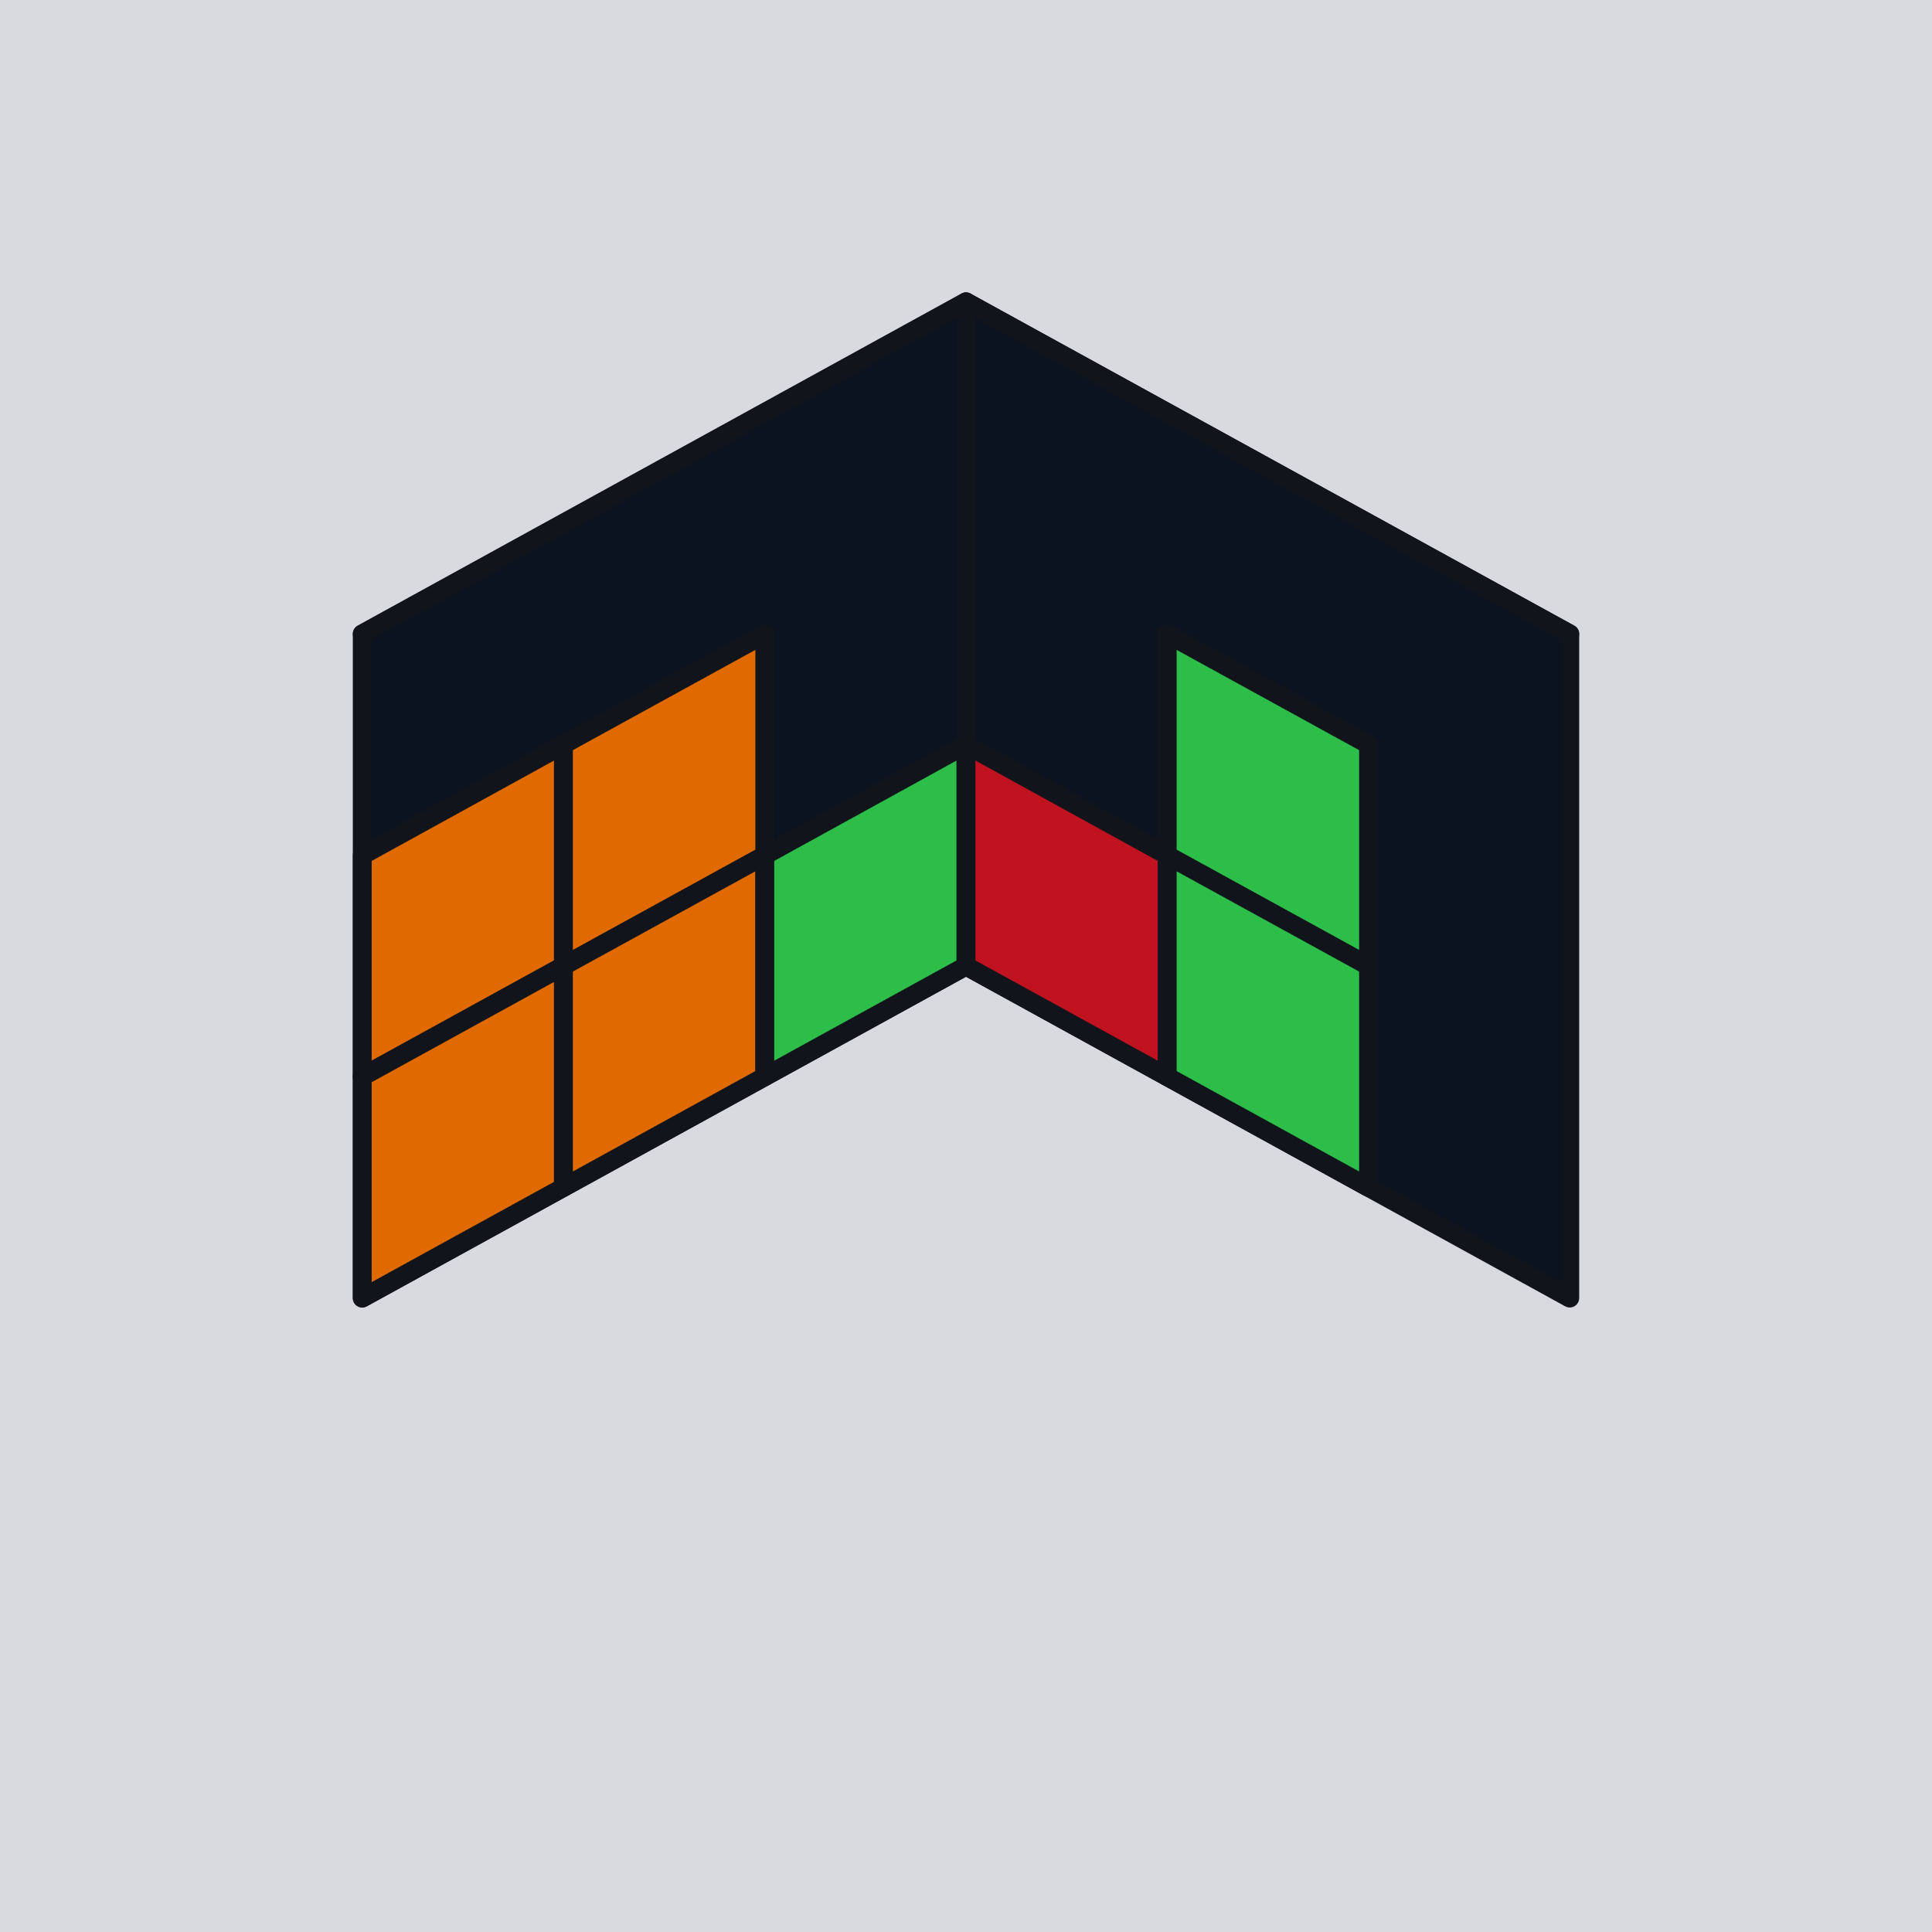
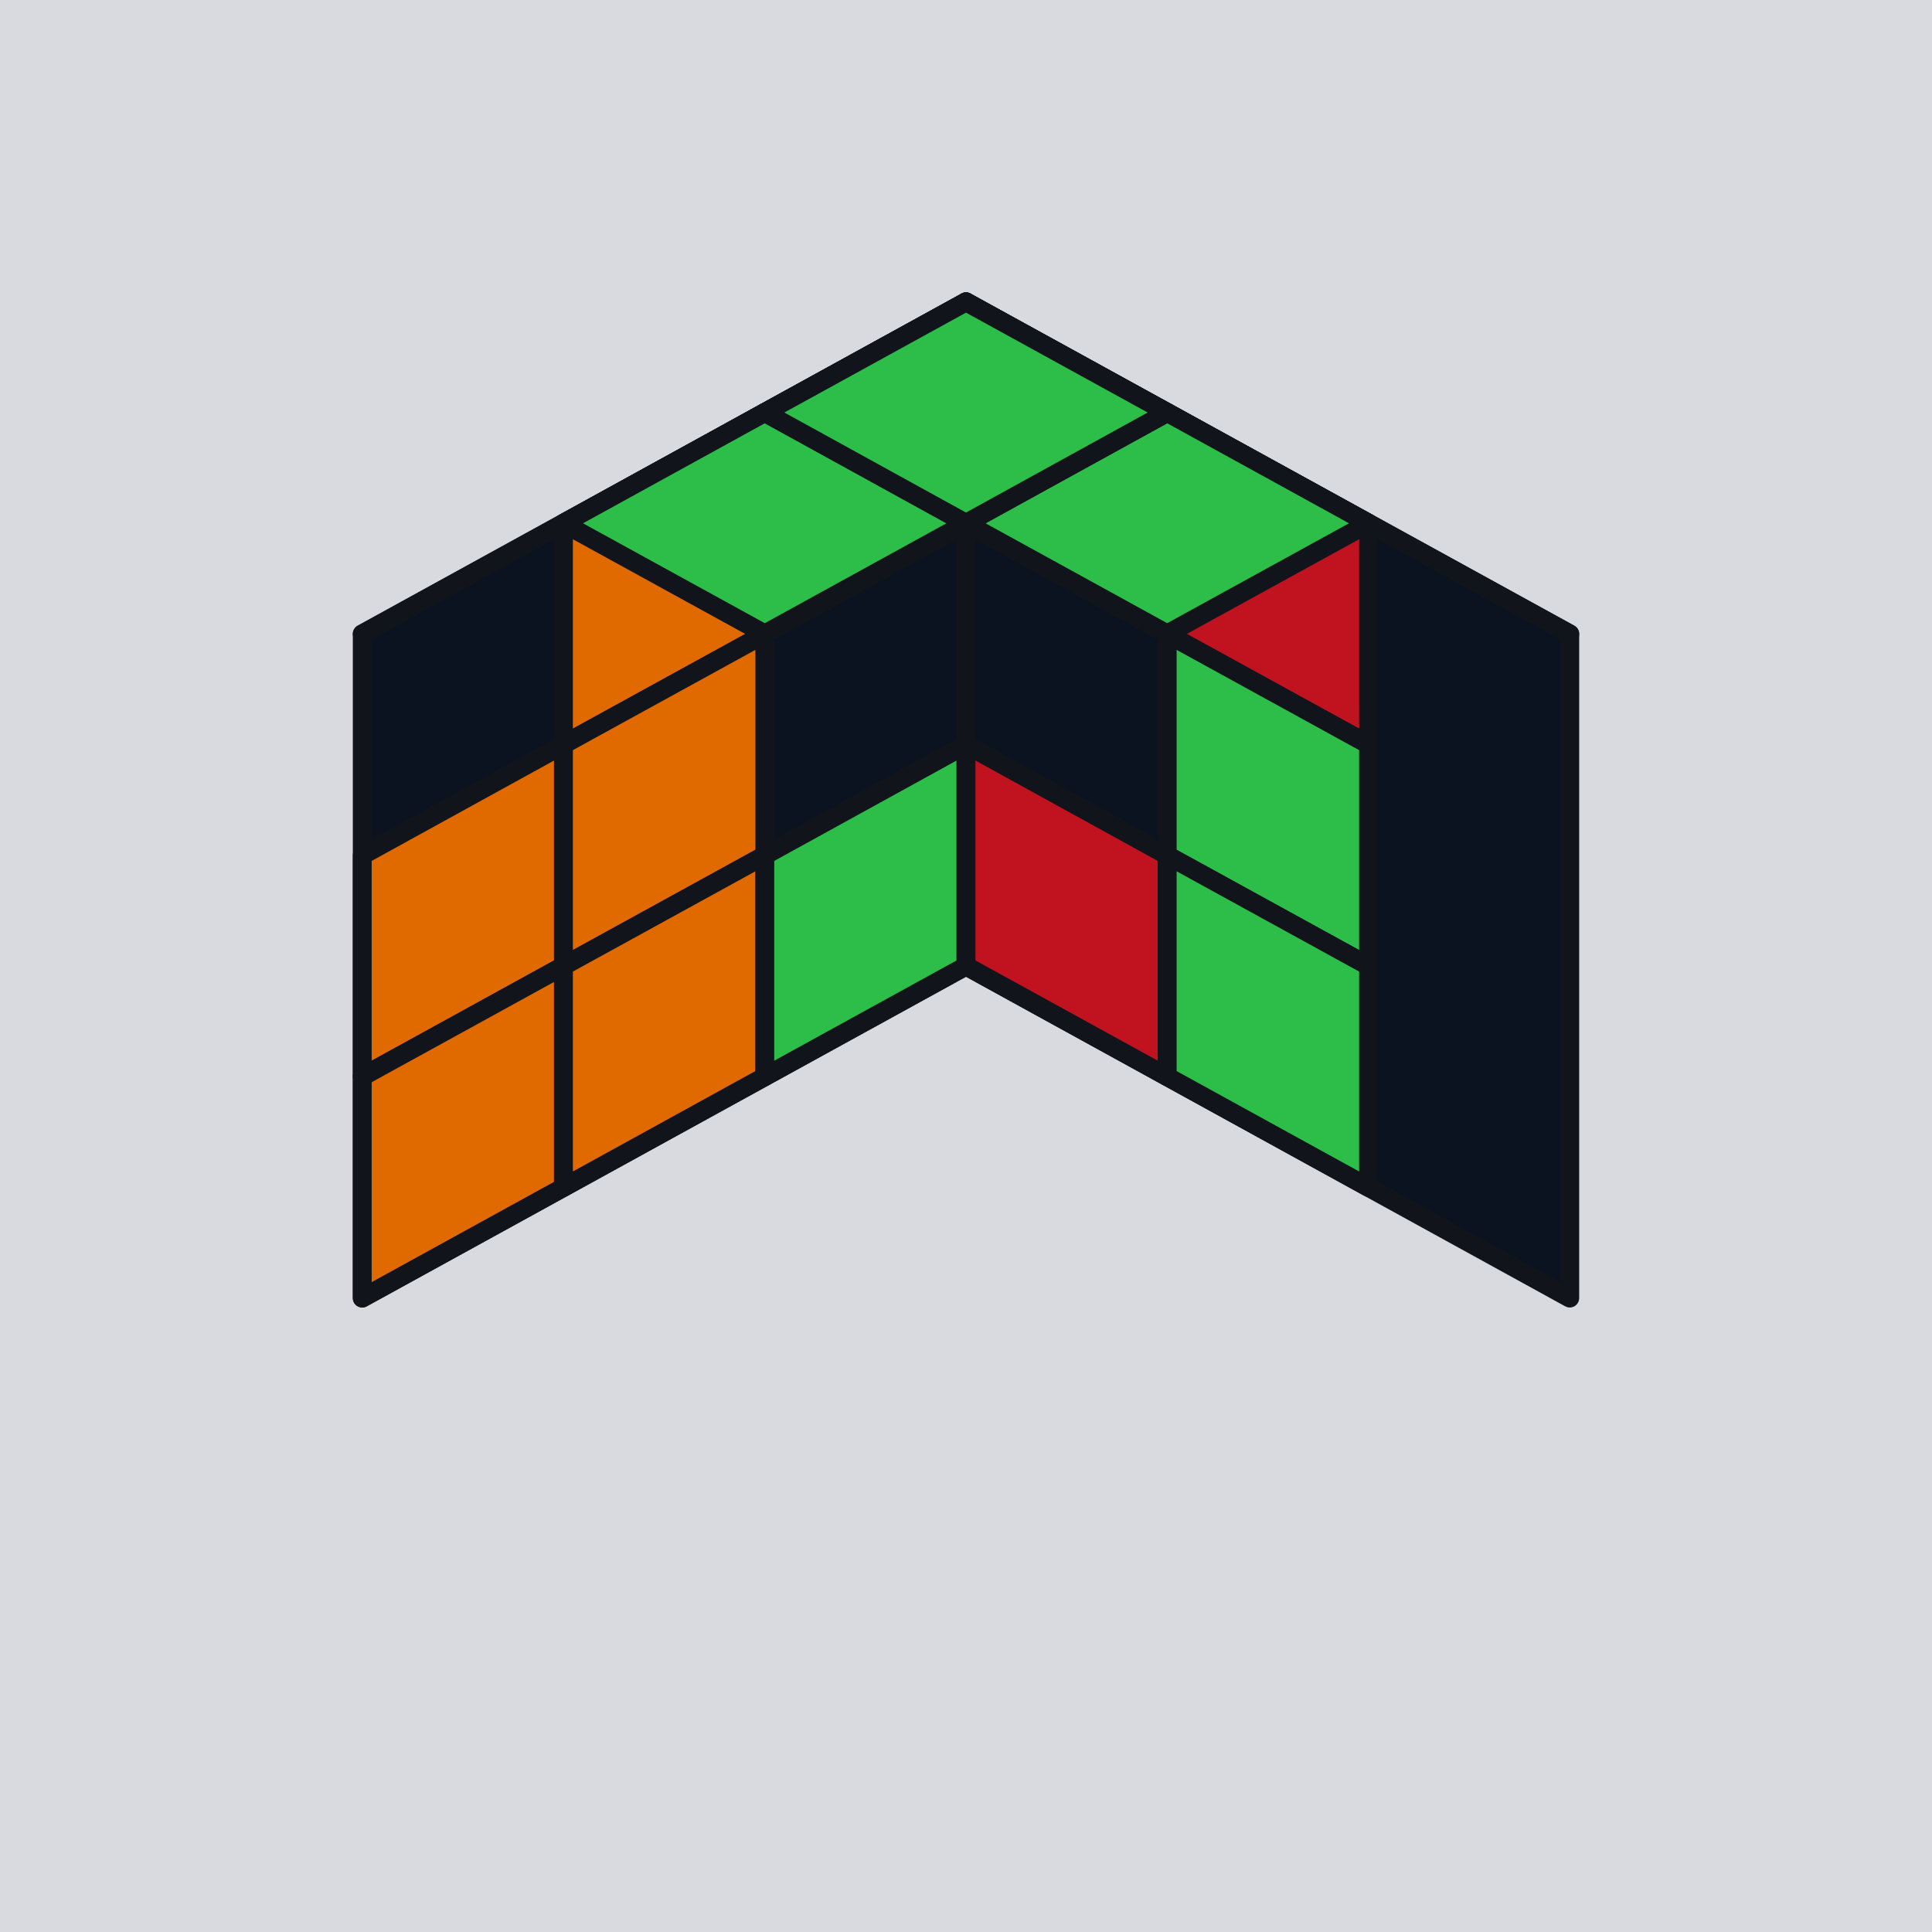
<svg xmlns="http://www.w3.org/2000/svg" viewBox="0 0 128 128">
  <rect x="0" y="0" width="128" height="128" fill="#D8DADF" />
  <polygon points="64.00,64.00 104.00,42.00 64.00,20.00 24.00,42.00" fill="#0B1220" stroke="#11151B" stroke-width="1.25" stroke-linejoin="round" />
  <polygon points="24.00,42.00 64.00,20.00 64.00,64.00 24.00,86.00" fill="#0B1220" stroke="#11151B" stroke-width="1.25" stroke-linejoin="round" />
  <polygon points="64.00,20.00 104.00,42.00 104.00,86.00 64.00,64.00" fill="#0B1220" stroke="#11151B" stroke-width="1.25" stroke-linejoin="round" />
+   <polygon points="37.33,34.67 50.67,27.33 50.67,42.00 37.33,49.33" fill="#E06A00" stroke="#11151B" stroke-width="1.25" stroke-linejoin="round" />
+   <polygon points="50.67,27.33 64.00,20.00 64.00,34.67 50.67,42.00" fill="#E06A00" stroke="#11151B" stroke-width="1.25" stroke-linejoin="round" />
  <polygon points="24.00,56.67 37.33,49.33 37.33,64.00 24.00,71.33" fill="#E06A00" stroke="#11151B" stroke-width="1.25" stroke-linejoin="round" />
  <polygon points="37.33,49.33 50.67,42.00 50.67,56.67 37.33,64.00" fill="#E06A00" stroke="#11151B" stroke-width="1.25" stroke-linejoin="round" />
  <polygon points="24.00,71.33 37.33,64.00 37.33,78.67 24.00,86.00" fill="#E06A00" stroke="#11151B" stroke-width="1.25" stroke-linejoin="round" />
  <polygon points="37.33,64.00 50.67,56.67 50.67,71.33 37.33,78.67" fill="#E06A00" stroke="#11151B" stroke-width="1.25" stroke-linejoin="round" />
  <polygon points="50.67,56.67 64.00,49.33 64.00,64.00 50.67,71.33" fill="#2DBE4A" stroke="#11151B" stroke-width="1.25" stroke-linejoin="round" />
+   <polygon points="64.00,20.00 77.33,27.33 77.33,42.00 64.00,34.67" fill="#F4F4F4" stroke="#11151B" stroke-width="1.25" stroke-linejoin="round" />
+   <polygon points="77.33,27.33 90.67,34.67 90.67,49.33 77.33,42.00" fill="#C1121F" stroke="#11151B" stroke-width="1.25" stroke-linejoin="round" />
  <polygon points="77.33,42.00 90.67,49.33 90.67,64.00 77.33,56.67" fill="#2DBE4A" stroke="#11151B" stroke-width="1.25" stroke-linejoin="round" />
  <polygon points="64.00,49.33 77.33,56.67 77.33,71.33 64.00,64.00" fill="#C1121F" stroke="#11151B" stroke-width="1.25" stroke-linejoin="round" />
  <polygon points="77.33,56.67 90.67,64.00 90.67,78.67 77.33,71.33" fill="#2DBE4A" stroke="#11151B" stroke-width="1.25" stroke-linejoin="round" />
+   <polygon points="77.33,42.00 90.67,34.67 77.33,27.33 64.00,34.67" fill="#2DBE4A" stroke="#11151B" stroke-width="1.25" stroke-linejoin="round" />
+   <polygon points="50.67,42.00 64.00,34.67 50.67,27.33 37.33,34.67" fill="#2DBE4A" stroke="#11151B" stroke-width="1.25" stroke-linejoin="round" />
+   <polygon points="64.00,34.67 77.33,27.33 64.00,20.00 50.67,27.33" fill="#2DBE4A" stroke="#11151B" stroke-width="1.25" stroke-linejoin="round" />
</svg>
